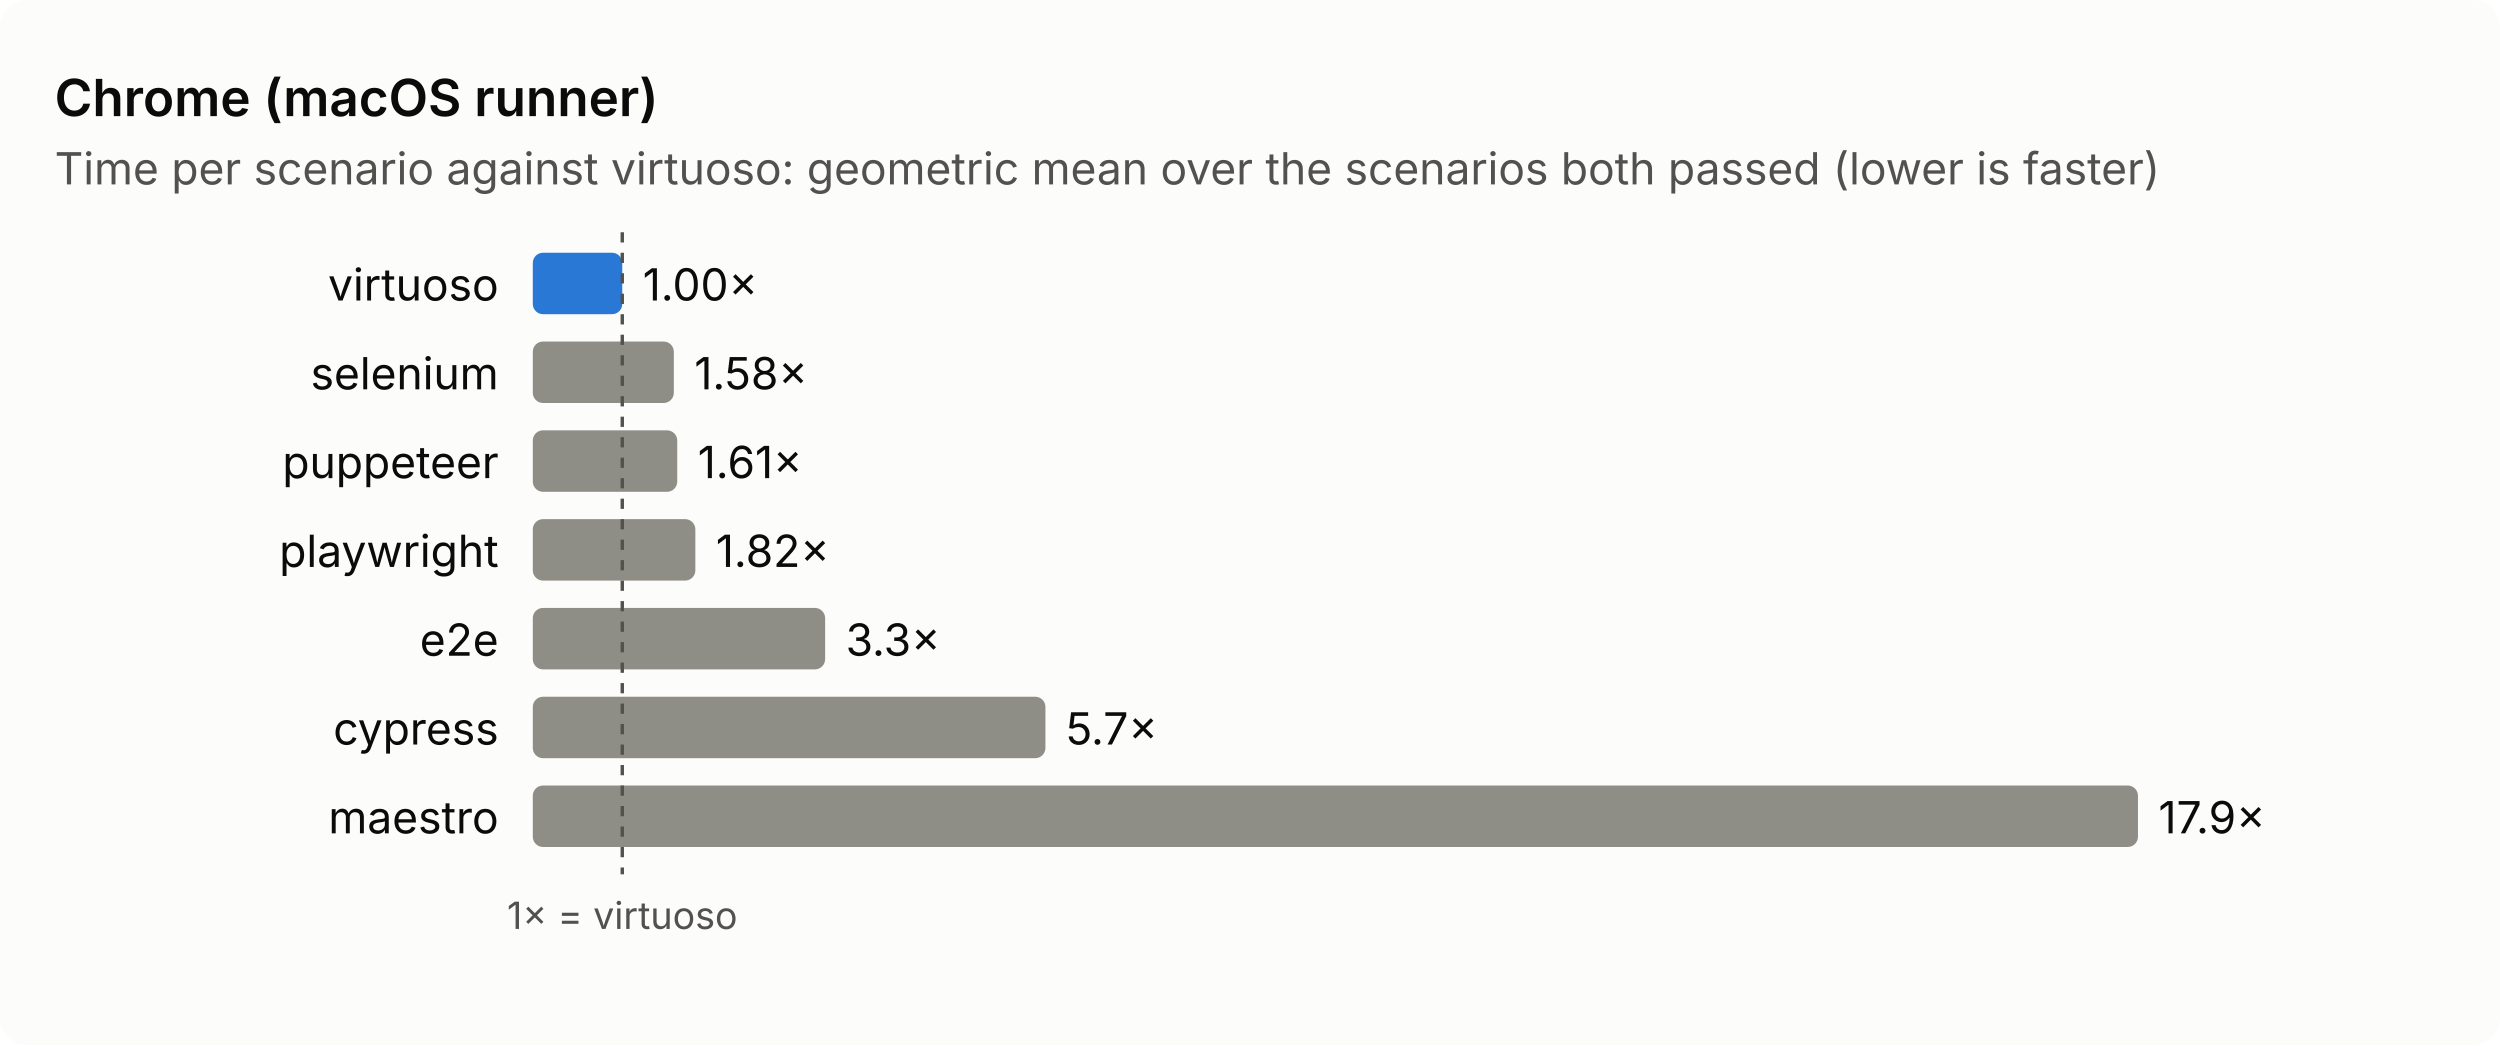
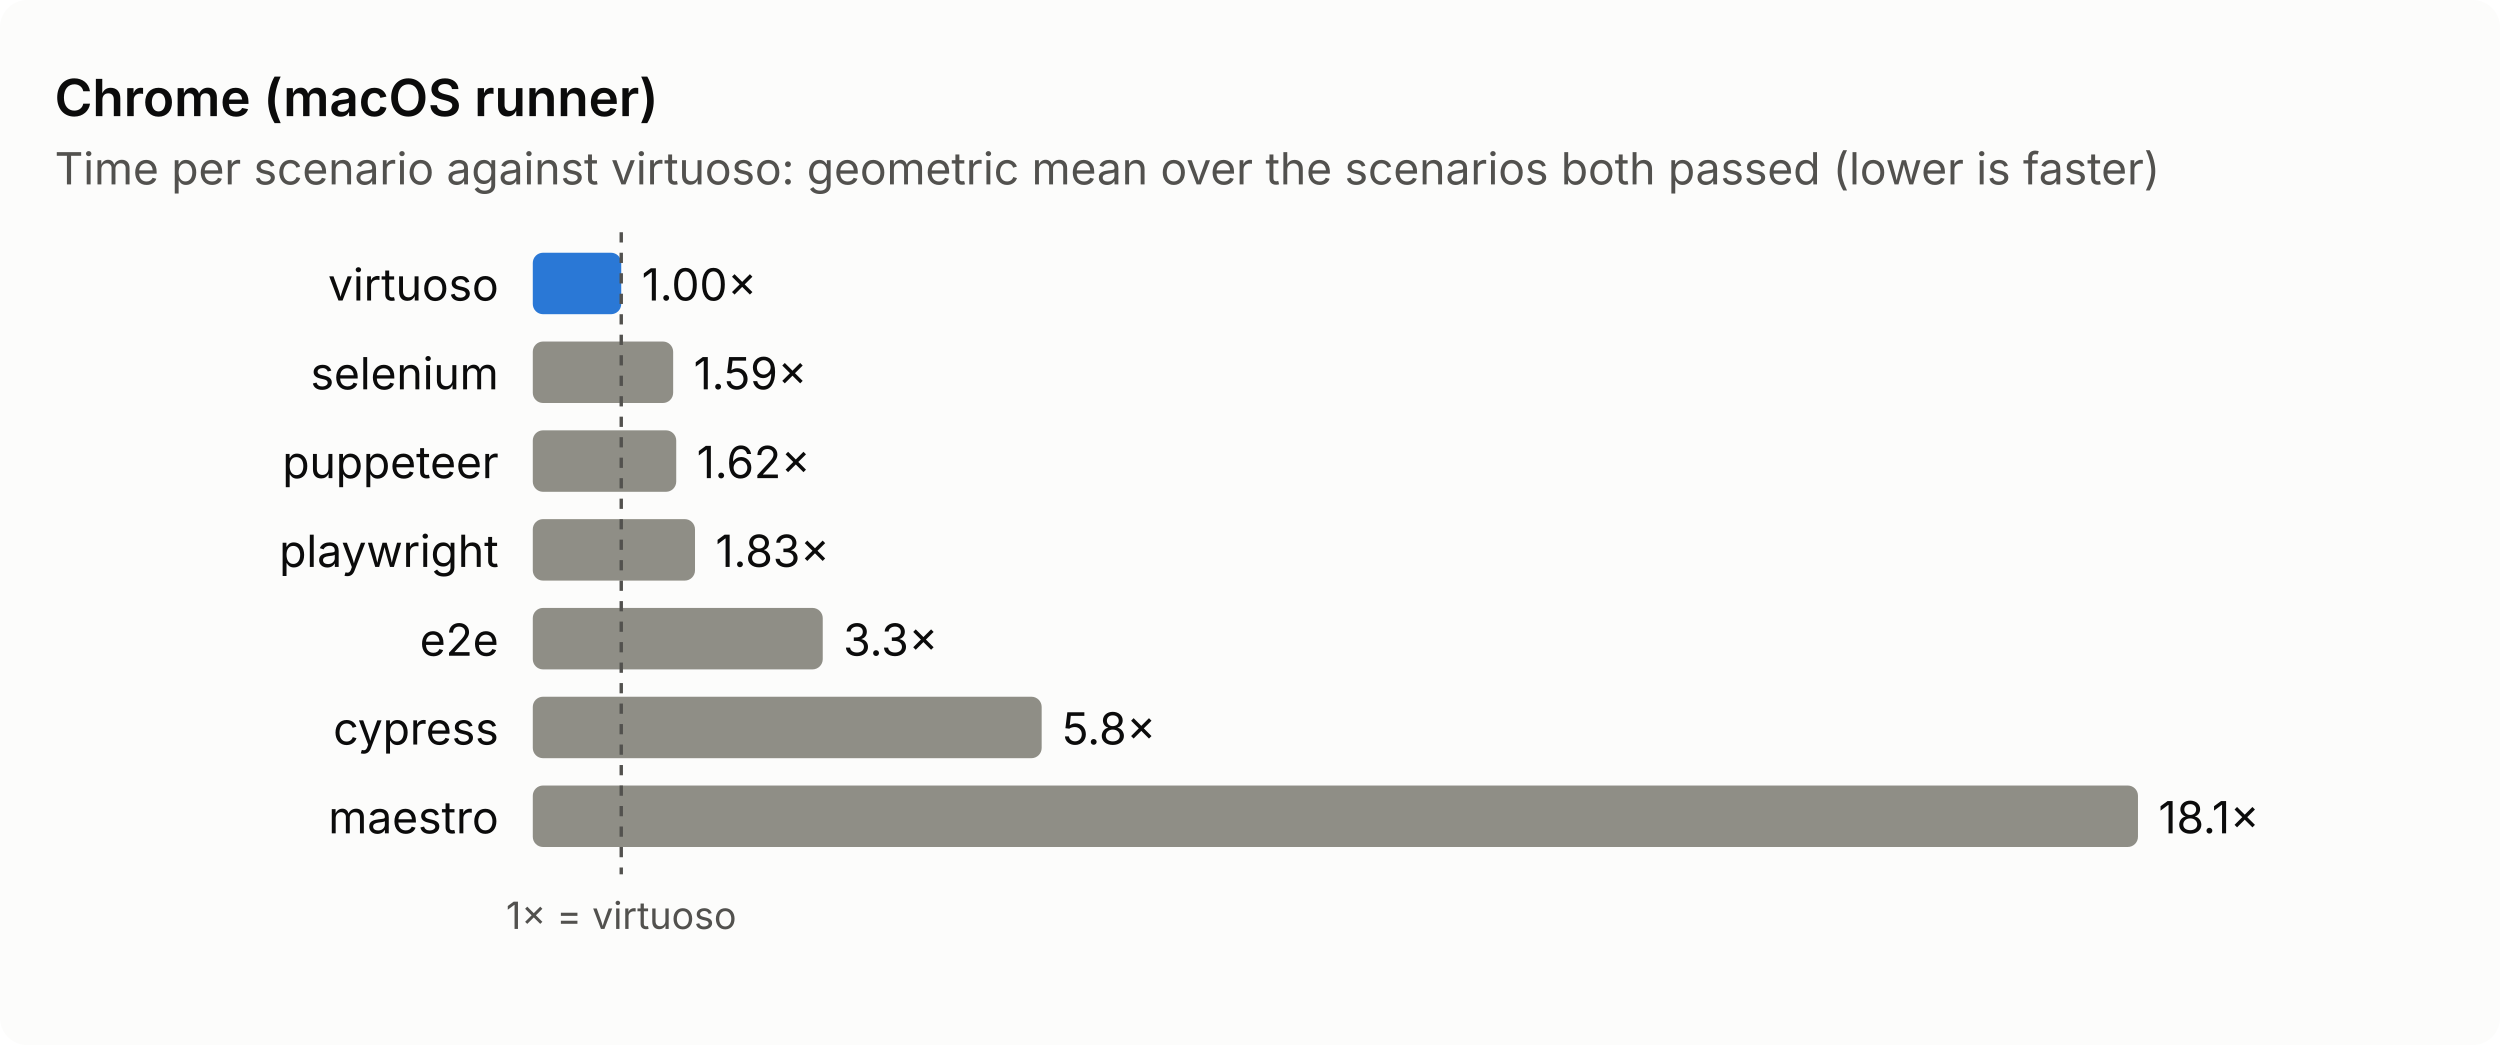
<svg xmlns="http://www.w3.org/2000/svg" viewBox="0 0 732 306" width="732" height="306" role="img" aria-label="Chrome (macOS runner): time per scenario against virtuoso">
  <style>text{font:13px system-ui,-apple-system,'Segoe UI',sans-serif;fill:#0b0b0b}.sub,.axis{fill:#52514e}.axis{font-size:11px}.title{font-size:15px;font-weight:600}.bg{fill:#fcfcfb}.bar{fill:#8f8e86}.base{fill:#2a78d6}.ref{stroke:#52514e;stroke-dasharray:3 3}@media (prefers-color-scheme: dark){.bg{fill:#1a1a19}text{fill:#f0efec}.sub,.axis{fill:#c3c2b7}.base{fill:#3987e5}.ref{stroke:#c3c2b7}}</style>
  <rect class="bg" width="732" height="306" rx="8" />
  <text class="title" x="16" y="34.0">Chrome (macOS runner)</text>
  <text class="sub" x="16" y="54.0">Time per scenario against virtuoso: geometric mean over the scenarios both passed (lower is faster)</text>
  <text x="146.0" y="88.0" text-anchor="end">virtuoso</text>
-   <rect class="bar base" x="156" y="74.0" width="26.2" height="18" rx="3" />
-   <text x="188.2" y="88.0">1.00×</text>
+   <rect class="bar base" x="156" y="74.0" width="25.9" height="18" rx="3" />
+   <text x="187.9" y="88.0">1.00×</text>
  <text x="146.0" y="114.0" text-anchor="end">selenium</text>
-   <rect class="bar" x="156" y="100.0" width="41.3" height="18" rx="3" />
-   <text x="203.3" y="114.0">1.58×</text>
+   <rect class="bar" x="156" y="100.0" width="41.1" height="18" rx="3" />
+   <text x="203.1" y="114.0">1.59×</text>
  <text x="146.0" y="140.0" text-anchor="end">puppeteer</text>
-   <rect class="bar" x="156" y="126.0" width="42.3" height="18" rx="3" />
-   <text x="204.3" y="140.0">1.61×</text>
+   <rect class="bar" x="156" y="126.0" width="42.0" height="18" rx="3" />
+   <text x="204.0" y="140.0">1.62×</text>
  <text x="146.0" y="166.0" text-anchor="end">playwright</text>
-   <rect class="bar" x="156" y="152.0" width="47.6" height="18" rx="3" />
-   <text x="209.6" y="166.0">1.82×</text>
+   <rect class="bar" x="156" y="152.0" width="47.5" height="18" rx="3" />
+   <text x="209.5" y="166.0">1.83×</text>
  <text x="146.0" y="192.0" text-anchor="end">e2e</text>
-   <rect class="bar" x="156" y="178.0" width="85.6" height="18" rx="3" />
-   <text x="247.6" y="192.0">3.3×</text>
+   <rect class="bar" x="156" y="178.0" width="84.9" height="18" rx="3" />
+   <text x="246.9" y="192.0">3.3×</text>
  <text x="146.0" y="218.0" text-anchor="end">cypress</text>
-   <rect class="bar" x="156" y="204.0" width="150.1" height="18" rx="3" />
-   <text x="312.1" y="218.0">5.7×</text>
+   <rect class="bar" x="156" y="204.0" width="149.0" height="18" rx="3" />
+   <text x="311.0" y="218.0">5.8×</text>
  <text x="146.0" y="244.0" text-anchor="end">maestro</text>
  <rect class="bar" x="156" y="230.0" width="470.0" height="18" rx="3" />
-   <text x="632.0" y="244.0">17.9×</text>
-   <line class="ref" x1="182.2" y1="68.0" x2="182.2" y2="256.0" />
-   <text class="axis" x="182.2" y="272.0" text-anchor="middle">1× = virtuoso</text>
+   <text x="632.0" y="244.0">18.1×</text>
+   <line class="ref" x1="181.9" y1="68.0" x2="181.9" y2="256.0" />
+   <text class="axis" x="181.9" y="272.0" text-anchor="middle">1× = virtuoso</text>
</svg>
